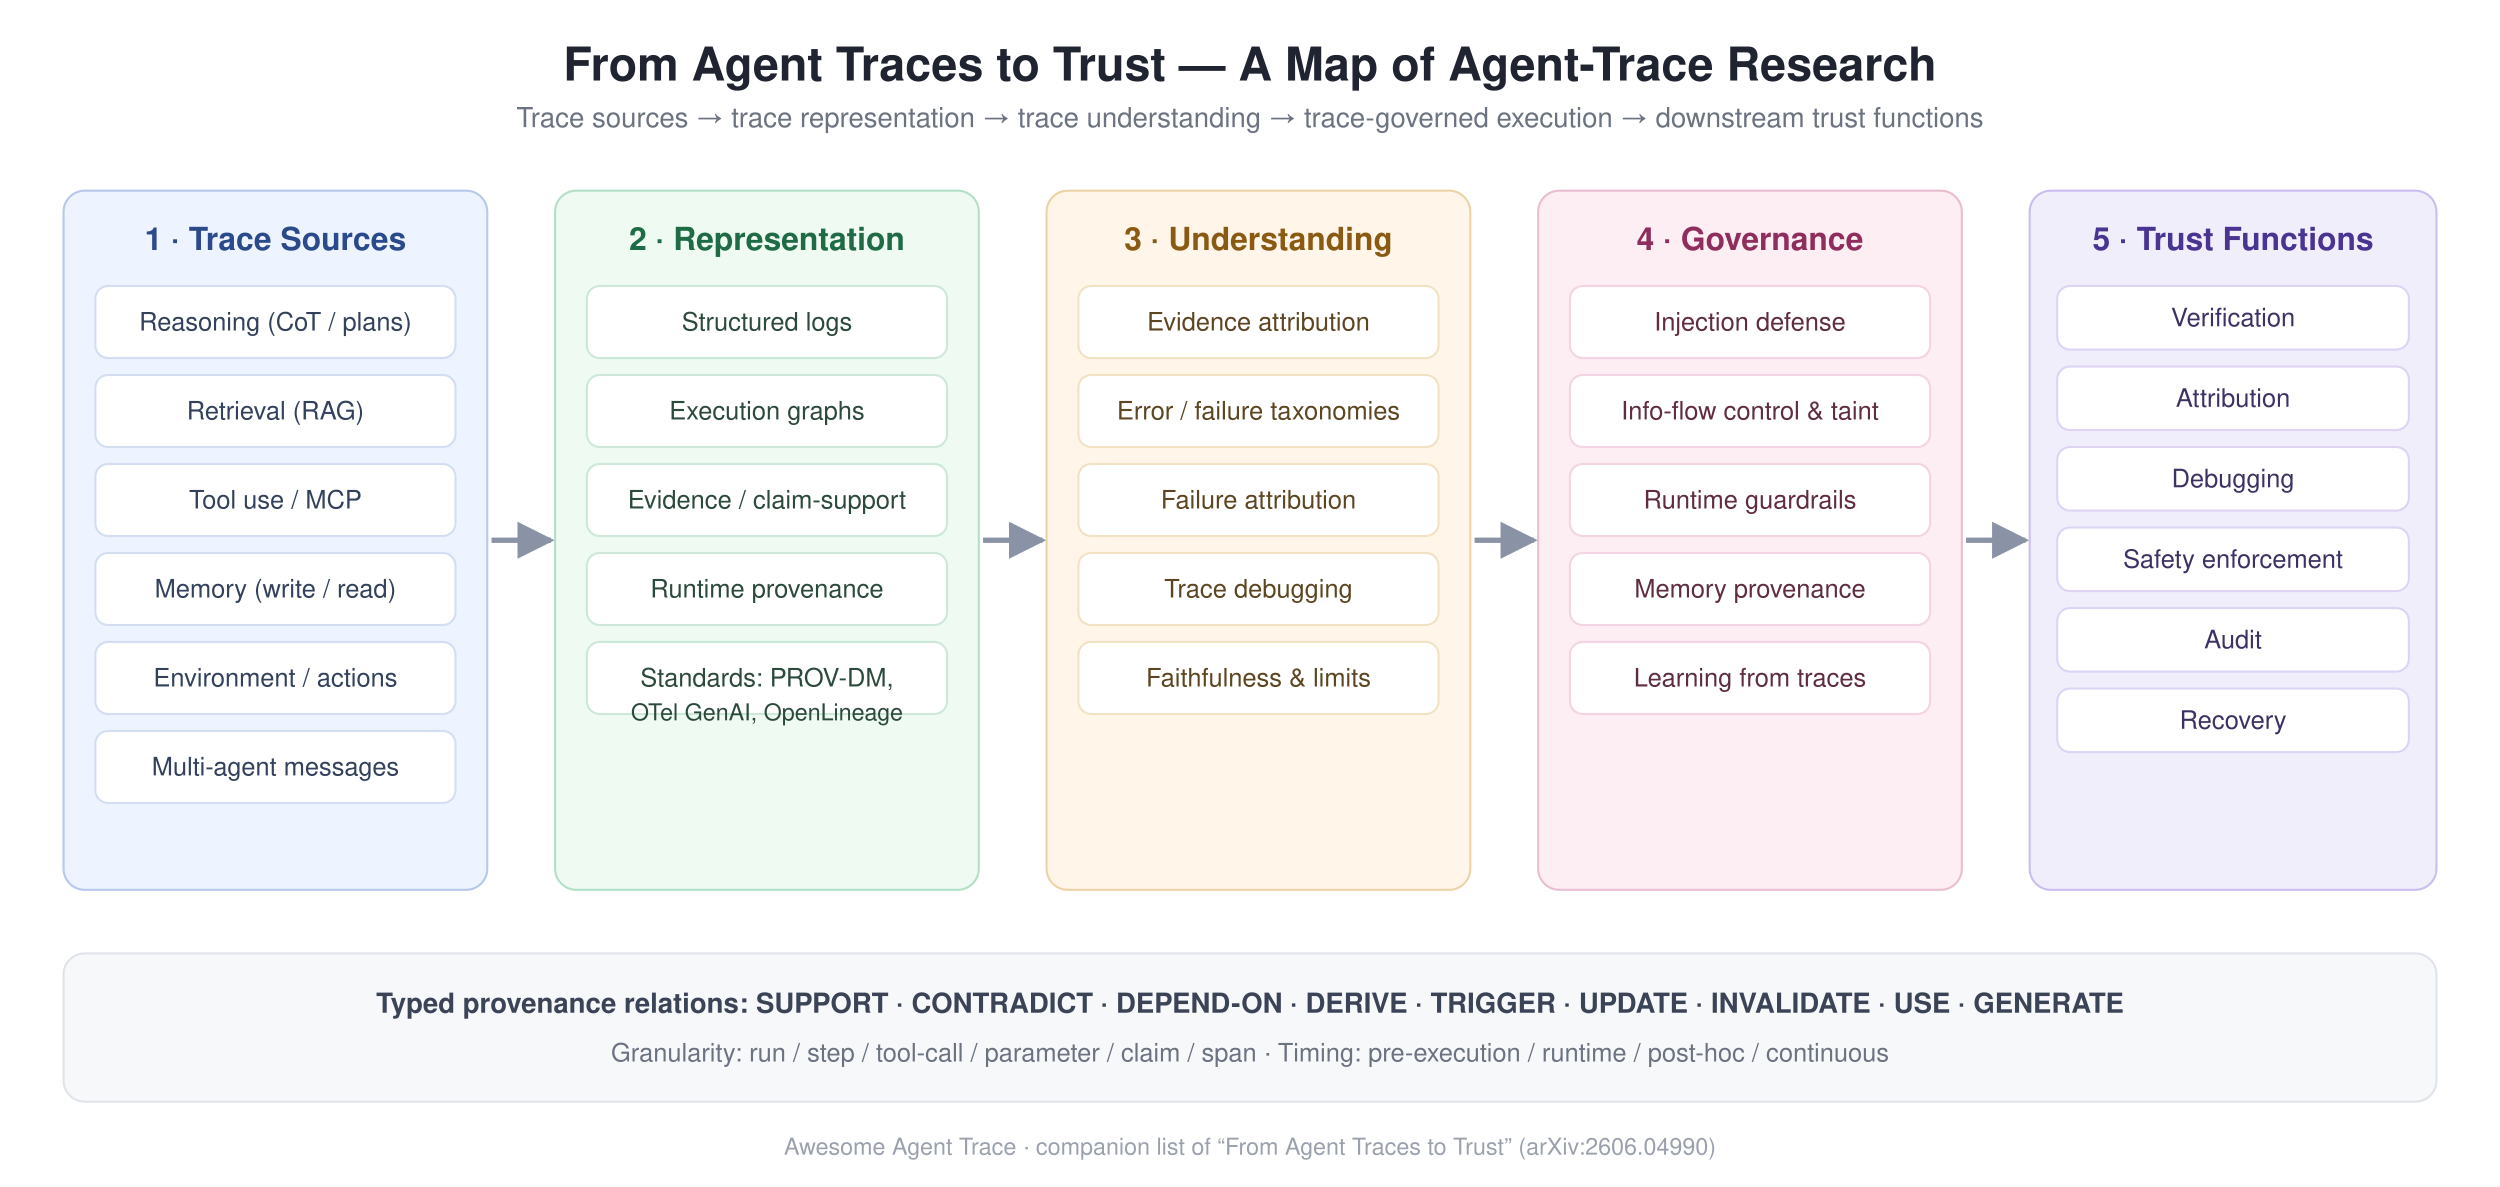
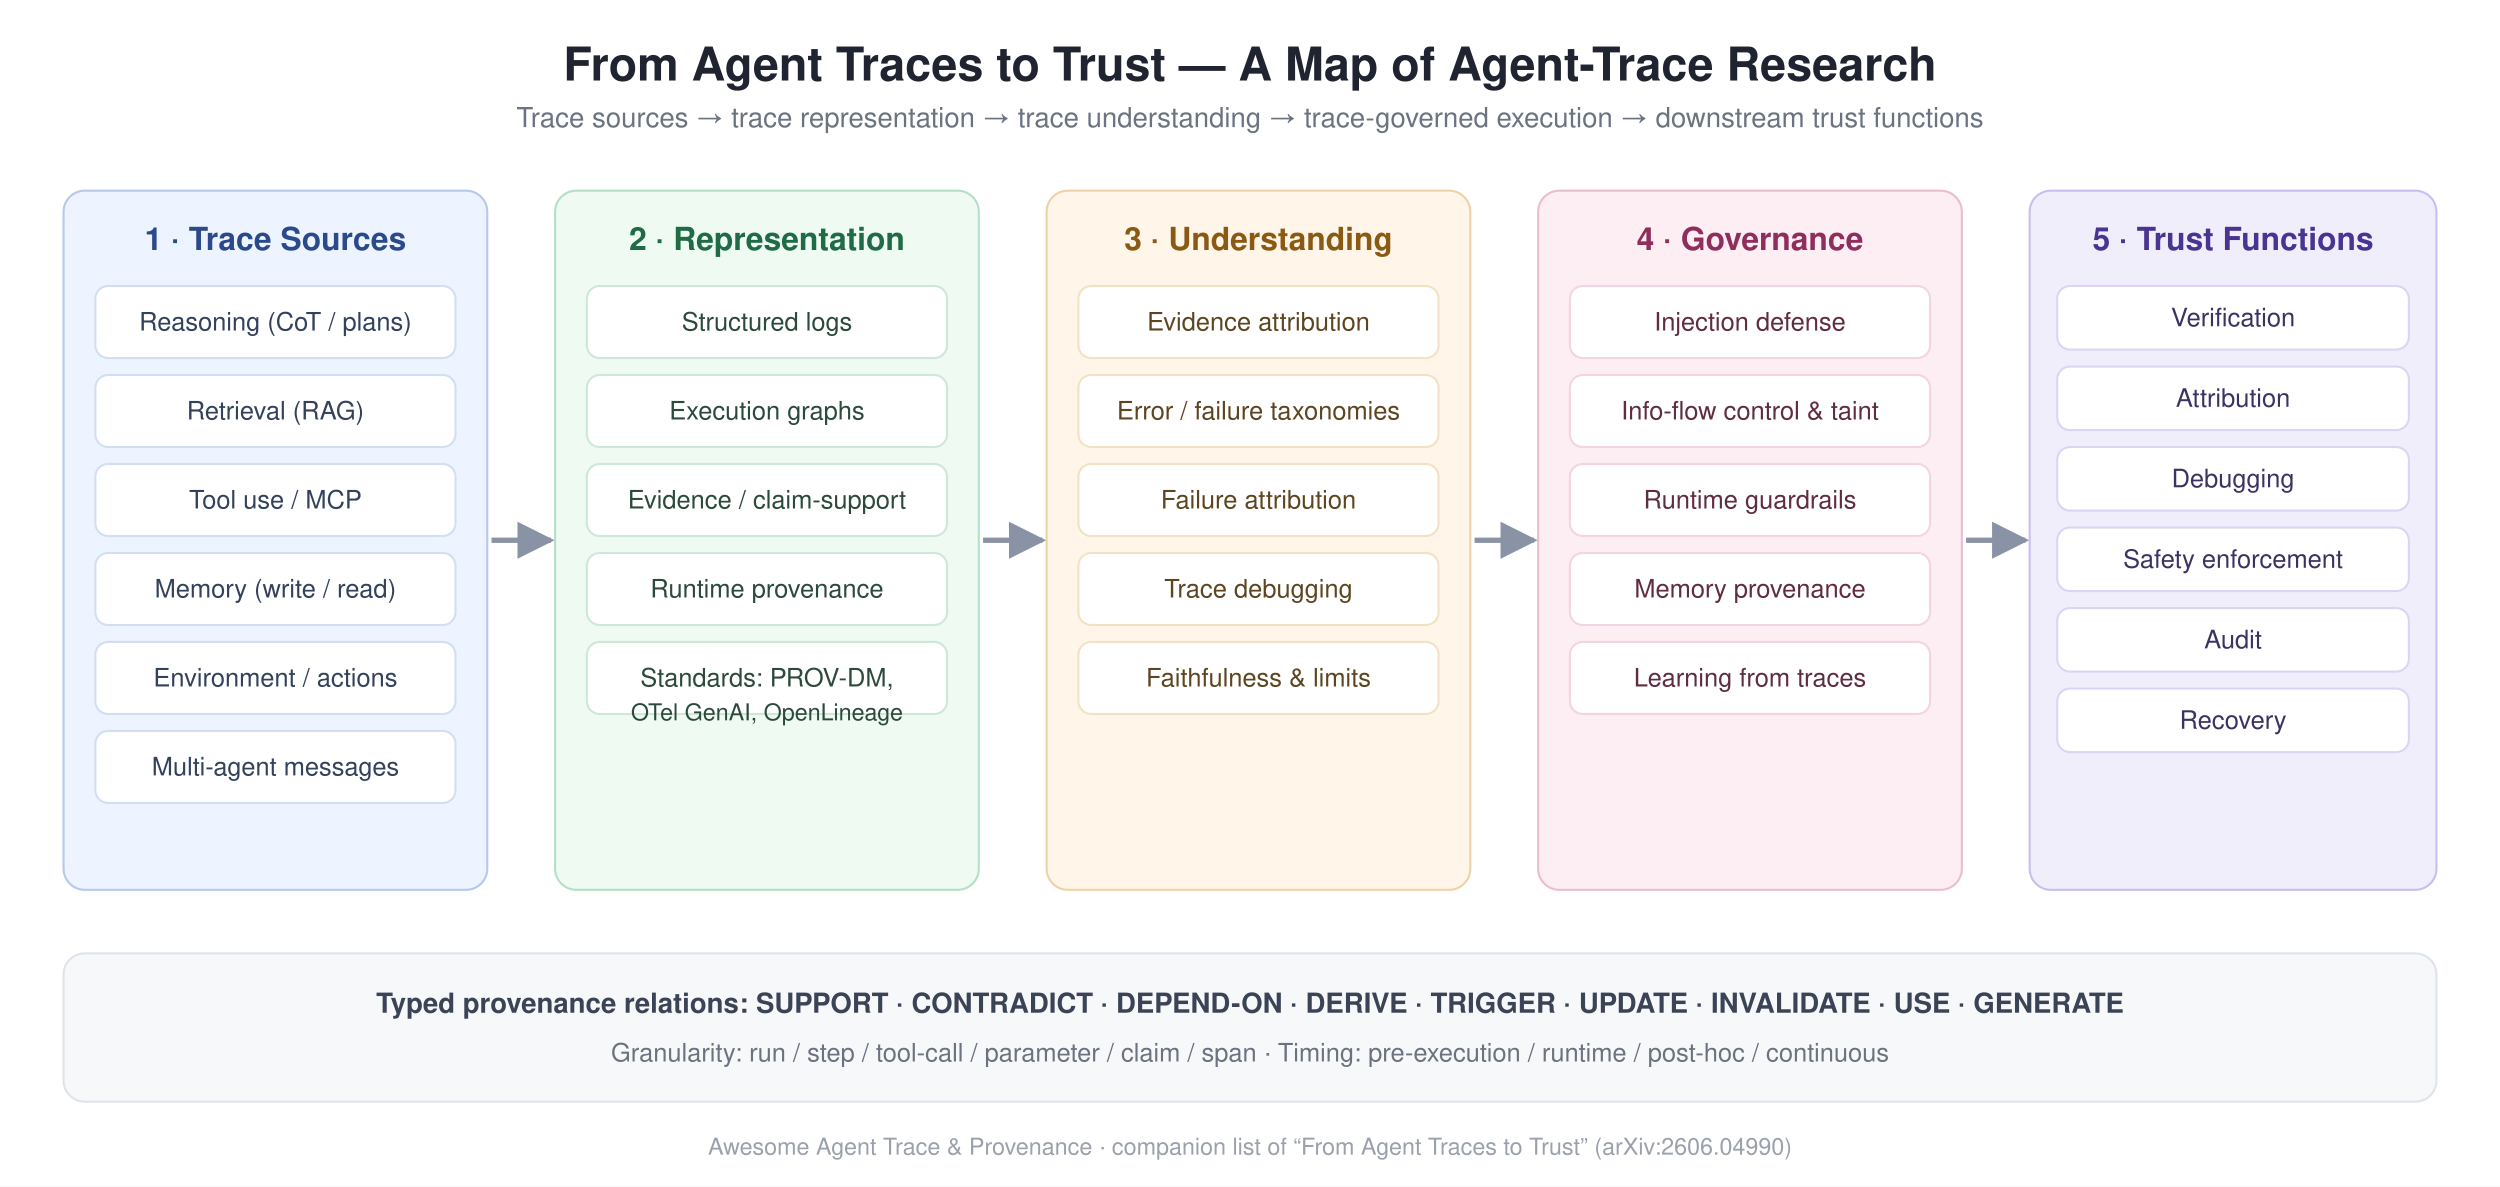
<svg xmlns="http://www.w3.org/2000/svg" width="1180" height="560" viewBox="0 0 1180 560" font-family="-apple-system, 'Segoe UI', Helvetica, Arial, sans-serif">
  <defs>
    <marker id="arrow" viewBox="0 0 10 10" refX="9" refY="5" markerWidth="7" markerHeight="7" orient="auto-start-reverse">
      <path d="M 0 0 L 10 5 L 0 10 z" fill="#8a93a6" />
    </marker>
  </defs>
  <rect width="1180" height="560" fill="#ffffff" />
  <text x="590" y="38" text-anchor="middle" font-size="22" font-weight="700" fill="#1f2430">From Agent Traces to Trust — A Map of Agent-Trace Research</text>
  <text x="590" y="60" text-anchor="middle" font-size="13" fill="#6b7280">Trace sources → trace representation → trace understanding → trace-governed execution → downstream trust functions</text>
  <g>
    <rect x="30" y="90" width="200" height="330" rx="10" fill="#eef4ff" stroke="#b6c8ec" />
    <text x="130" y="118" text-anchor="middle" font-size="15" font-weight="700" fill="#2b4a8b">1 · Trace Sources</text>
    <g font-size="12" fill="#33415c" text-anchor="middle">
      <rect x="45" y="135" width="170" height="34" rx="6" fill="#ffffff" stroke="#d3def3" />
      <text x="130" y="156">Reasoning (CoT / plans)</text>
      <rect x="45" y="177" width="170" height="34" rx="6" fill="#ffffff" stroke="#d3def3" />
      <text x="130" y="198">Retrieval (RAG)</text>
      <rect x="45" y="219" width="170" height="34" rx="6" fill="#ffffff" stroke="#d3def3" />
      <text x="130" y="240">Tool use / MCP</text>
      <rect x="45" y="261" width="170" height="34" rx="6" fill="#ffffff" stroke="#d3def3" />
      <text x="130" y="282">Memory (write / read)</text>
      <rect x="45" y="303" width="170" height="34" rx="6" fill="#ffffff" stroke="#d3def3" />
      <text x="130" y="324">Environment / actions</text>
      <rect x="45" y="345" width="170" height="34" rx="6" fill="#ffffff" stroke="#d3def3" />
      <text x="130" y="366">Multi-agent messages</text>
    </g>
  </g>
  <g>
    <rect x="262" y="90" width="200" height="330" rx="10" fill="#eefaf2" stroke="#b3e0c6" />
    <text x="362" y="118" text-anchor="middle" font-size="15" font-weight="700" fill="#1e6b45">2 · Representation</text>
    <g font-size="12" fill="#2c4a3c" text-anchor="middle">
      <rect x="277" y="135" width="170" height="34" rx="6" fill="#ffffff" stroke="#cde8d9" />
      <text x="362" y="156">Structured logs</text>
      <rect x="277" y="177" width="170" height="34" rx="6" fill="#ffffff" stroke="#cde8d9" />
      <text x="362" y="198">Execution graphs</text>
      <rect x="277" y="219" width="170" height="34" rx="6" fill="#ffffff" stroke="#cde8d9" />
      <text x="362" y="240">Evidence / claim-support</text>
      <rect x="277" y="261" width="170" height="34" rx="6" fill="#ffffff" stroke="#cde8d9" />
      <text x="362" y="282">Runtime provenance</text>
      <rect x="277" y="303" width="170" height="34" rx="6" fill="#ffffff" stroke="#cde8d9" />
      <text x="362" y="324">Standards: PROV-DM,</text>
      <text x="362" y="340" font-size="11">OTel GenAI, OpenLineage</text>
    </g>
  </g>
  <g>
    <rect x="494" y="90" width="200" height="330" rx="10" fill="#fff6e9" stroke="#ecd3a7" />
    <text x="594" y="118" text-anchor="middle" font-size="15" font-weight="700" fill="#8a5a13">3 · Understanding</text>
    <g font-size="12" fill="#5c4520" text-anchor="middle">
      <rect x="509" y="135" width="170" height="34" rx="6" fill="#ffffff" stroke="#f2e2c4" />
      <text x="594" y="156">Evidence attribution</text>
      <rect x="509" y="177" width="170" height="34" rx="6" fill="#ffffff" stroke="#f2e2c4" />
      <text x="594" y="198">Error / failure taxonomies</text>
      <rect x="509" y="219" width="170" height="34" rx="6" fill="#ffffff" stroke="#f2e2c4" />
      <text x="594" y="240">Failure attribution</text>
      <rect x="509" y="261" width="170" height="34" rx="6" fill="#ffffff" stroke="#f2e2c4" />
      <text x="594" y="282">Trace debugging</text>
      <rect x="509" y="303" width="170" height="34" rx="6" fill="#ffffff" stroke="#f2e2c4" />
      <text x="594" y="324">Faithfulness &amp; limits</text>
    </g>
  </g>
  <g>
    <rect x="726" y="90" width="200" height="330" rx="10" fill="#fdeef4" stroke="#eabdd0" />
    <text x="826" y="118" text-anchor="middle" font-size="15" font-weight="700" fill="#8f2e5c">4 · Governance</text>
    <g font-size="12" fill="#5f2c42" text-anchor="middle">
      <rect x="741" y="135" width="170" height="34" rx="6" fill="#ffffff" stroke="#f3d4e2" />
      <text x="826" y="156">Injection defense</text>
      <rect x="741" y="177" width="170" height="34" rx="6" fill="#ffffff" stroke="#f3d4e2" />
      <text x="826" y="198">Info-flow control &amp; taint</text>
      <rect x="741" y="219" width="170" height="34" rx="6" fill="#ffffff" stroke="#f3d4e2" />
      <text x="826" y="240">Runtime guardrails</text>
      <rect x="741" y="261" width="170" height="34" rx="6" fill="#ffffff" stroke="#f3d4e2" />
      <text x="826" y="282">Memory provenance</text>
      <rect x="741" y="303" width="170" height="34" rx="6" fill="#ffffff" stroke="#f3d4e2" />
      <text x="826" y="324">Learning from traces</text>
    </g>
  </g>
  <g>
    <rect x="958" y="90" width="192" height="330" rx="10" fill="#f1eefc" stroke="#cbbdf0" />
    <text x="1054" y="118" text-anchor="middle" font-size="15" font-weight="700" fill="#4a3492">5 · Trust Functions</text>
    <g font-size="12" fill="#3d3163" text-anchor="middle">
      <rect x="971" y="135" width="166" height="30" rx="6" fill="#ffffff" stroke="#ddd4f4" />
      <text x="1054" y="154">Verification</text>
      <rect x="971" y="173" width="166" height="30" rx="6" fill="#ffffff" stroke="#ddd4f4" />
      <text x="1054" y="192">Attribution</text>
      <rect x="971" y="211" width="166" height="30" rx="6" fill="#ffffff" stroke="#ddd4f4" />
      <text x="1054" y="230">Debugging</text>
      <rect x="971" y="249" width="166" height="30" rx="6" fill="#ffffff" stroke="#ddd4f4" />
      <text x="1054" y="268">Safety enforcement</text>
      <rect x="971" y="287" width="166" height="30" rx="6" fill="#ffffff" stroke="#ddd4f4" />
      <text x="1054" y="306">Audit</text>
      <rect x="971" y="325" width="166" height="30" rx="6" fill="#ffffff" stroke="#ddd4f4" />
      <text x="1054" y="344">Recovery</text>
    </g>
  </g>
  <line x1="232" y1="255" x2="260" y2="255" stroke="#8a93a6" stroke-width="2.5" marker-end="url(#arrow)" />
  <line x1="464" y1="255" x2="492" y2="255" stroke="#8a93a6" stroke-width="2.5" marker-end="url(#arrow)" />
  <line x1="696" y1="255" x2="724" y2="255" stroke="#8a93a6" stroke-width="2.5" marker-end="url(#arrow)" />
  <line x1="928" y1="255" x2="956" y2="255" stroke="#8a93a6" stroke-width="2.5" marker-end="url(#arrow)" />
  <rect x="30" y="450" width="1120" height="70" rx="10" fill="#f7f8fa" stroke="#dfe3ea" />
  <text x="590" y="478" text-anchor="middle" font-size="13" font-weight="600" fill="#3b4356">Typed provenance relations: SUPPORT · CONTRADICT · DEPEND-ON · DERIVE · TRIGGER · UPDATE · INVALIDATE · USE · GENERATE</text>
  <text x="590" y="501" text-anchor="middle" font-size="12" fill="#6b7280">Granularity: run / step / tool-call / parameter / claim / span  ·  Timing: pre-execution / runtime / post-hoc / continuous</text>
-   <text x="590" y="545" text-anchor="middle" font-size="11" fill="#9aa1ad">Awesome Agent Trace · companion list of “From Agent Traces to Trust” (arXiv:2606.04990)</text>
+   <text x="590" y="545" text-anchor="middle" font-size="11" fill="#9aa1ad">Awesome Agent Trace &amp; Provenance · companion list of “From Agent Traces to Trust” (arXiv:2606.04990)</text>
</svg>
